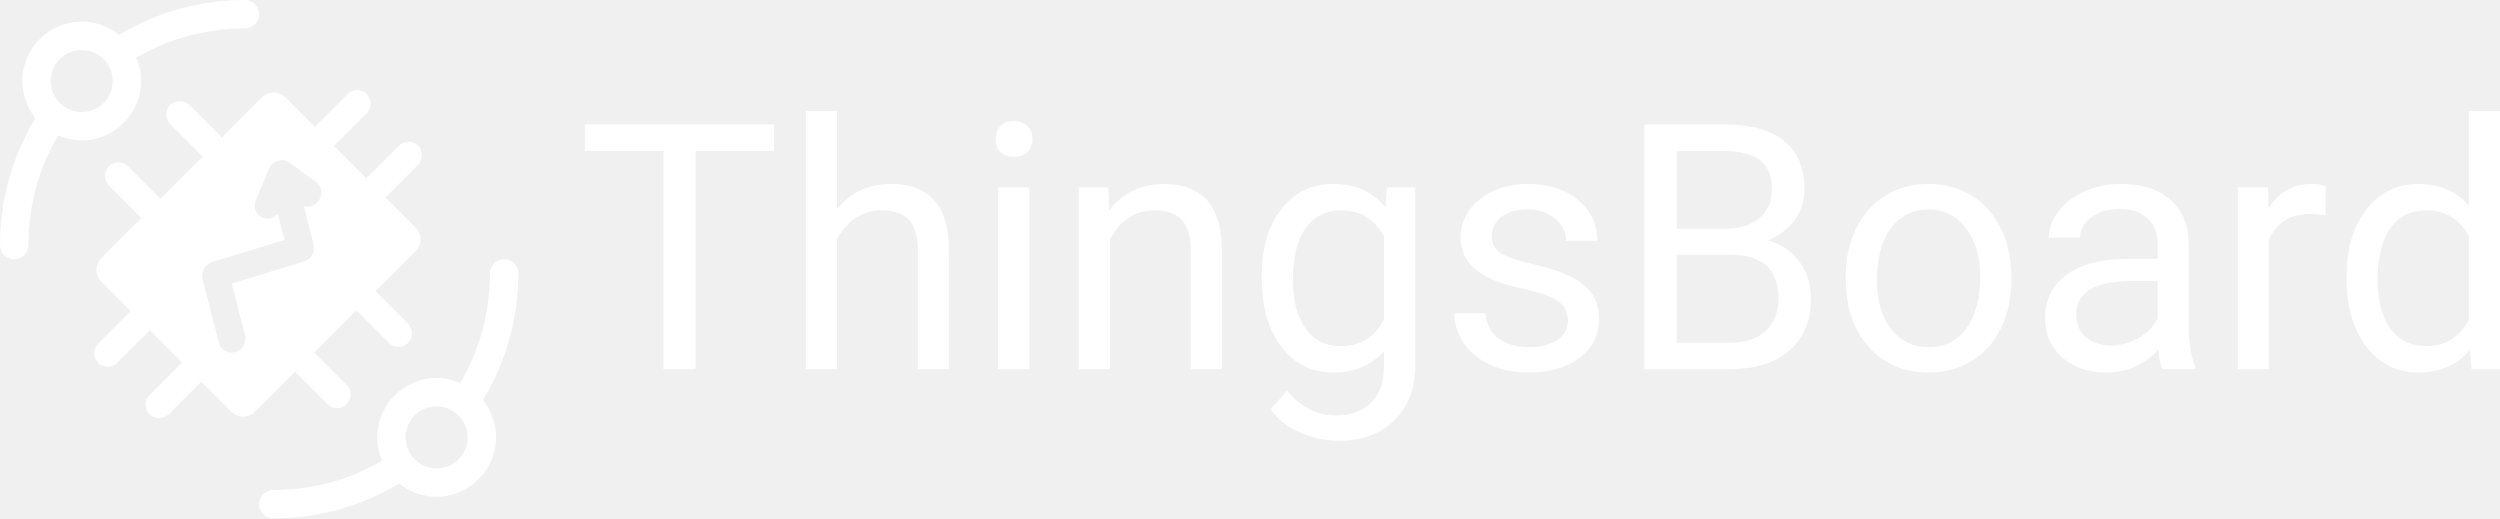
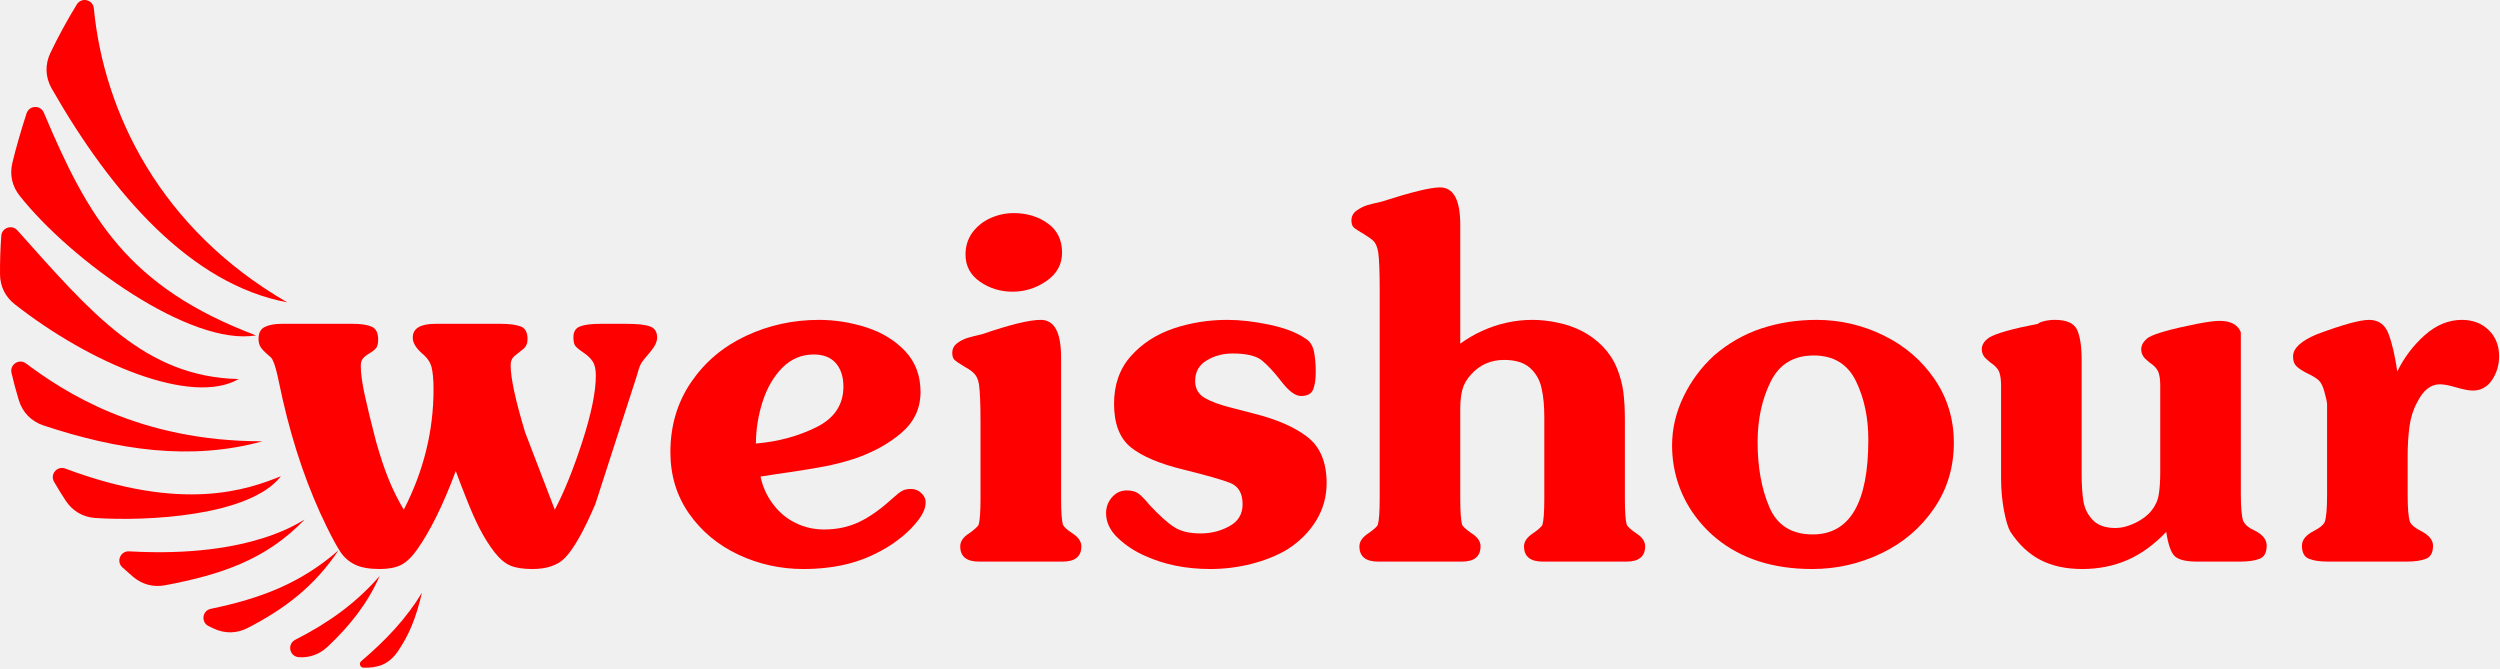
- <svg xmlns="http://www.w3.org/2000/svg" id="svg2" height="320" width="1543.4" version="1.1" viewBox="0 0 1543.427 320">
-   <g id="layer1" transform="translate(0 -732.36)">
-     <g stroke-width="28">
-       <g id="g5204-0" transform="matrix(-.66287 .69913 -.66371 -.70001 863.46 1410.6)">
-         <g id="g5175-6" transform="translate(2.5254 3.0305)" />
-         <g id="g5175-9-8" transform="translate(41.25 -30.543)" stroke-width="28" />
-       </g>
-       <g id="g5175-6-35" transform="matrix(.57657 .52719 -.57729 .52786 584.63 346.6)" />
-       <g id="g5204-0-5-0" transform="matrix(.66287 -.69913 .66371 .70001 -543.46 380.47)">
-         <g id="g5175-6-35-9" transform="translate(2.5254 3.0305)" />
-         <g id="g5175-9-8-2-6" transform="translate(41.25 -30.543)" stroke-width="28" />
-       </g>
-     </g>
-     <g id="text4279" transform="translate(0 732.36)" fill="#305680">
-       <g id="g9352" fill="#fff">
-         <g id="g4241" transform="translate(-.000061238 -732.36)">
-           <path id="path4278" style="color-rendering:auto;text-decoration-color:#000000;color:#000000;isolation:auto;mix-blend-mode:normal;shape-rendering:auto;solid-color:#000000;block-progression:tb;text-decoration-line:none;text-decoration-style:solid;image-rendering:auto;white-space:normal;text-indent:0;text-transform:none" d="m151.13 732.36c-28.363 0-54.915 7.915-77.613 21.537-6.472-5.262-14.605-8.191-23.067-8.194a8.766 8.766 0 0 0 -0.004 0c-20.154 0.001-36.679 16.528-36.678 36.682a8.766 8.766 0 0 0 0 0.011c0.01 8.415 2.927 16.483 8.103 22.927-13.83 22.83-21.87 49.58-21.87 78.17a8.766 8.766 0 1 0 17.531 0c0-24.702 6.719-47.748 18.378-67.574 4.566 1.985 9.473 3.15 14.519 3.157a8.766 8.766 0 0 0 0.012 0c20.155 0.001 36.683-16.527 36.682-36.682a8.766 8.766 0 0 0 0 -0.004c-0.002-4.999-1.139-9.863-3.083-14.397 19.717-11.484 42.585-18.095 67.085-18.095a8.766 8.766 0 1 0 0 -17.531zm-100.69 30.88c5.913 0.002 11.191 2.512 14.836 7.077a8.766 8.766 0 0 0 0.183 0.215c2.671 3.38 4.133 7.553 4.134 11.863-0.002 10.677-8.468 19.144-19.144 19.148-4.37-0.008-8.601-1.509-12-4.255a8.766 8.766 0 0 0 -0.012 -0.009c-4.514-3.633-7.136-9.098-7.144-14.893 0.003-10.677 8.47-19.144 19.148-19.146z" />
-           <path id="path4486-0-9-6-9-7-6-5" style="color-rendering:auto;text-decoration-color:#000000;color:#000000;isolation:auto;mix-blend-mode:normal;shape-rendering:auto;solid-color:#000000;block-progression:tb;text-decoration-line:none;text-decoration-style:solid;image-rendering:auto;white-space:normal;text-indent:0;text-transform:none" d="m66.992 835.19c-1.492 1.558-2.366 3.71-2.258 6.071 0.096 2.045 0.913 4.02 2.337 5.518 6.805 6.856 20.223 20.223 20.223 20.223l11.844-11.83s-12.973-12.961-20.176-20.171c-1.604-1.633-3.75-2.314-6.012-2.324-2.358-0.011-4.467 0.954-5.959 2.512zm32.147 19.983-36.639 36.639c-3.975 3.976-3.975 10.421 0 14.397l18.156 18.156 31.753 31.753 30.478 30.478c3.976 3.976 10.422 3.976 14.398 0l24.791-24.791 37.914-37.914 36.639-36.639c3.975-3.976 3.975-10.422-0.001-14.398l-18.63-18.63-31.75-31.76-30.01-30c-3.976-3.975-10.421-3.975-14.397 0l-24.79 24.79-37.91 37.91zm37.911-37.91s-12.973-12.961-20.176-20.171c-1.604-1.633-3.75-2.314-6.012-2.324-4.717-0.023-8.434 3.862-8.217 8.583 0.096 2.045 0.913 4.02 2.337 5.518 6.805 6.856 20.223 20.223 20.223 20.223l11.844-11.83zm69.193 5.213s12.961-12.973 20.171-20.176c1.633-1.604 2.314-3.75 2.324-6.012 0.022-4.717-3.862-8.434-8.583-8.217-2.045 0.096-4.02 0.913-5.518 2.337-6.856 6.805-20.223 20.223-20.223 20.223l11.83 11.844zm31.753 31.753s12.961-12.973 20.171-20.176c1.633-1.604 2.314-3.75 2.324-6.012 0.022-4.717-3.862-8.434-8.583-8.217-2.045 0.096-4.02 0.913-5.518 2.337-6.856 6.805-20.223 20.223-20.223 20.223l11.83 11.844zm-18.009 69.667s12.973 12.961 20.178 20.169c1.604 1.632 3.75 2.314 6.012 2.324 4.717 0.022 8.434-3.861 8.217-8.583l-0.002 0.002c-0.096-2.045-0.914-4.021-2.338-5.519-6.805-6.856-20.222-20.222-20.222-20.222l-11.844 11.83zm-37.914 37.914s12.973 12.961 20.178 20.169c1.604 1.632 3.75 2.314 6.012 2.324 4.717 0.023 8.434-3.861 8.217-8.583h-0.002c-0.096-2.045-0.913-4.021-2.337-5.518-6.805-6.856-20.223-20.223-20.223-20.223l-11.844 11.83zm-69.667-5.687s-12.961 12.973-20.169 20.178c-1.632 1.604-2.314 3.75-2.324 6.012-0.023 4.717 3.861 8.434 8.583 8.217h-0.002c2.045-0.096 4.02-0.913 5.518-2.337 6.856-6.805 20.223-20.223 20.223-20.223l-11.82-11.84zm-31.743-31.74s-12.961 12.973-20.169 20.178c-1.632 1.604-2.314 3.75-2.324 6.012-0.023 4.717 3.861 8.434 8.583 8.217h-0.002c2.045-0.096 4.02-0.913 5.518-2.337 6.856-6.805 20.223-20.223 20.223-20.223l-11.829-11.85zm87.237-90.554c1.679-1.706 3.967-2.66 6.297-2.626 1.663 0.024 3.253 0.55 4.562 1.51l16.499 12.1c3.201 2.297 4.144 6.659 2.231 10.312-1.914 3.653-6.123 5.524-9.951 4.423l6.124 23.948c1.113 4.352-1.564 8.968-5.983 10.317l-44.642 13.631 8.246 31.883c1.173 4.37-1.502 9.044-5.955 10.407s-8.976-1.111-10.068-5.505l-10.282-39.769c-1.127-4.356 1.549-8.985 5.976-10.338l44.661-13.637-4.122-16.118c-2.763 3.064-7.234 3.808-10.586 1.762-3.353-2.047-4.614-6.29-2.986-10.047l8.117-19.454c0.433-1.038 1.067-1.989 1.862-2.797z" fill-rule="evenodd" />
-           <path id="path4278-5" style="color-rendering:auto;text-decoration-color:#000000;color:#000000;isolation:auto;mix-blend-mode:normal;shape-rendering:auto;solid-color:#000000;block-progression:tb;text-decoration-line:none;text-decoration-style:solid;image-rendering:auto;white-space:normal;text-indent:0;text-transform:none" d="m168.87 1052.4c28.363 0 54.915-7.915 77.614-21.538 6.472 5.262 14.605 8.192 23.067 8.194a8.766 8.766 0 0 0 0.004 0c20.155-0.001 36.68-16.528 36.679-36.682a8.766 8.766 0 0 0 0 -0.011c-0.01-8.415-2.927-16.484-8.103-22.927 13.825-22.82 21.866-49.572 21.866-78.162a8.766 8.766 0 1 0 -17.531 0c0 24.703-6.719 47.749-18.378 67.575-4.566-1.985-9.473-3.15-14.519-3.157a8.766 8.766 0 0 0 -0.012 0c-20.155-0.001-36.683 16.527-36.682 36.682 0.002 4.999 1.139 9.863 3.083 14.397-19.717 11.484-42.586 18.095-67.086 18.095a8.766 8.766 0 1 0 0 17.531zm100.69-30.875c-5.913 0-11.191-2.512-14.836-7.077a8.766 8.766 0 0 0 -0.183 -0.215c-2.671-3.38-4.133-7.553-4.134-11.863 0.002-10.677 8.468-19.144 19.144-19.148 4.37 0.008 8.601 1.509 12 4.255a8.766 8.766 0 0 0 0.012 0.009c4.514 3.633 7.136 9.098 7.144 14.893-0.003 10.677-8.47 19.145-19.148 19.146z" />
-         </g>
-         <g id="g8299">
-           <path id="path4345" d="m477.92 93.229h-48.56v134.68h-19.818v-134.68h-48.456v-16.394h116.83v16.394z" />
-           <path id="path4347" d="m516.72 129.23q12.762-15.668 33.203-15.668 35.59 0 35.901 40.155v74.188h-19.196v-74.292q-0.104-12.14-5.603-17.95-5.396-5.811-16.913-5.811-9.338 0-16.394 4.981-7.056 4.981-10.999 13.074v79.999h-19.196v-159.38h19.196v60.699z" />
-           <path id="path4349" d="m635.43 227.91h-19.196v-112.27h19.196v112.27zm-20.76-142.05q0-4.669 2.801-7.886 2.905-3.217 8.508-3.217t8.508 3.217 2.905 7.886q0 4.669-2.905 7.782t-8.508 3.113-8.508-3.113q-2.801-3.113-2.801-7.782z" />
-           <path id="path4351" d="m684.19 115.64 0.623 14.111q12.866-16.187 33.618-16.187 35.59 0 35.901 40.155v74.188h-19.196v-74.292q-0.104-12.14-5.603-17.95-5.396-5.811-16.913-5.811-9.338 0-16.394 4.981-7.056 4.981-10.999 13.074v79.999h-19.196v-112.27h18.158z" />
-           <path id="path4353" d="m778.92 170.84q0-26.251 12.14-41.711 12.14-15.564 32.166-15.564 20.544 0 32.062 14.526l0.934-12.451h17.535v109.57q0 21.79-12.97 34.344-12.866 12.555-34.656 12.555-12.14 0-23.761-5.188t-17.743-14.215l9.961-11.517q12.347 15.253 30.194 15.253 14.008 0 21.79-7.886 7.886-7.886 7.886-22.205v-9.65q-11.517 13.281-31.439 13.281-19.714 0-31.958-15.875-12.14-15.875-12.14-43.268zm19.299 2.179q0 18.988 7.782 29.883 7.782 10.791 21.79 10.791 18.158 0 26.666-16.498v-51.257q-8.82-16.083-26.459-16.083-14.008 0-21.893 10.895-7.886 10.895-7.886 32.269z" />
-           <path id="path4355" d="m967.98 198.13q0-7.782-5.914-12.036-5.811-4.358-20.441-7.471-14.526-3.113-23.138-7.471-8.508-4.358-12.659-10.376-4.047-6.018-4.047-14.319 0-13.8 11.621-23.346 11.725-9.546 29.883-9.546 19.092 0 30.92 9.857 11.932 9.857 11.932 25.214h-19.299q0-7.886-6.744-13.593-6.641-5.707-16.809-5.707-10.48 0-16.394 4.565-5.914 4.565-5.914 11.932 0 6.952 5.499 10.48 5.499 3.528 19.818 6.744 14.423 3.217 23.346 7.678 8.923 4.462 13.177 10.791 4.358 6.226 4.358 15.253 0 15.045-12.036 24.176-12.036 9.027-31.232 9.027-13.489 0-23.865-4.773t-16.29-13.281q-5.811-8.612-5.811-18.573h19.196q0.519 9.65 7.678 15.356 7.263 5.603 19.092 5.603 10.895 0 17.432-4.358 6.641-4.462 6.641-11.829z" />
-           <path id="path4357" d="m1015.2 227.91v-151.07h49.39q24.591 0 36.938 10.168 12.451 10.168 12.451 30.09 0 10.583-6.018 18.781-6.018 8.093-16.394 12.555 12.244 3.424 19.299 13.074 7.159 9.546 7.159 22.827 0 20.337-13.178 31.958t-37.25 11.621h-52.399zm19.922-70.66v54.37h32.892q13.904 0 21.893-7.159 8.093-7.263 8.093-19.922 0-27.289-29.675-27.289h-33.203zm0-15.979h30.09q13.074 0 20.856-6.537 7.886-6.537 7.886-17.743 0-12.451-7.263-18.054-7.263-5.707-22.101-5.707h-29.468v48.041z" />
-           <path id="path4359" d="m1139.5 170.74q0-16.498 6.433-29.675 6.537-13.177 18.054-20.337 11.621-7.159 26.459-7.159 22.931 0 37.042 15.875 14.215 15.875 14.215 42.23v1.349q0 16.394-6.329 29.468-6.226 12.97-17.95 20.233-11.621 7.263-26.77 7.263-22.827 0-37.042-15.875-14.1-15.88-14.1-42.02v-1.349zm19.299 2.283q0 18.677 8.612 29.987 8.716 11.31 23.242 11.31 14.63 0 23.242-11.414 8.612-11.517 8.612-32.166 0-18.469-8.82-29.883-8.716-11.517-23.242-11.517-14.215 0-22.931 11.31-8.716 11.31-8.716 32.373z" />
-           <path id="path4361" d="m1335.1 227.91q-1.66-3.32-2.698-11.829-13.385 13.904-31.958 13.904-16.602 0-27.289-9.338-10.584-9.442-10.584-23.865 0-17.535 13.281-27.185 13.385-9.753 37.561-9.753h18.677v-8.82q0-10.065-6.018-15.979-6.018-6.018-17.743-6.018-10.272 0-17.224 5.188-6.952 5.188-6.952 12.555h-19.299q0-8.405 5.914-16.187 6.018-7.886 16.186-12.451 10.272-4.565 22.516-4.565 19.403 0 30.402 9.753 10.998 9.65 11.414 26.666v51.672q0 15.46 3.943 24.591v1.66h-20.129zm-31.854-14.63q9.027 0 17.12-4.669 8.093-4.669 11.725-12.14v-23.035h-15.045q-35.278 0-35.278 20.648 0 9.027 6.018 14.111 6.018 5.084 15.46 5.084z" />
-           <path id="path4363" d="m1435.8 132.87q-4.358-0.726-9.442-0.726-18.884 0-25.629 16.083v79.688h-19.196v-112.27h18.677l0.311 12.97q9.442-15.045 26.77-15.045 5.603 0 8.508 1.453v17.847z" />
-           <path id="path4365" d="m1448.7 170.84q0-25.836 12.244-41.504 12.244-15.771 32.062-15.771 19.714 0 31.232 13.489v-58.521h19.196v159.38h-17.639l-0.934-12.036q-11.517 14.111-32.062 14.111-19.507 0-31.854-15.979-12.244-15.979-12.244-41.711v-1.453zm19.196 2.179q0 19.092 7.886 29.883 7.886 10.791 21.79 10.791 18.262 0 26.666-16.394v-51.569q-8.612-15.875-26.459-15.875-14.111 0-21.997 10.895-7.886 10.895-7.886 32.269z" />
-         </g>
-       </g>
-     </g>
+ <svg xmlns="http://www.w3.org/2000/svg" width="100%" height="100%" viewBox="0 0 385 103" version="1.1" xml:space="preserve" style="fill-rule:evenodd;clip-rule:evenodd;stroke-linejoin:round;stroke-miterlimit:1.414;">
+   <g id="图层_x0020_1">
+     <path d="M40.41,67.959C21.291,67.963 9.79,60.288 3.997,55.967C3.511,55.605 2.882,55.586 2.374,55.918C1.867,56.25 1.632,56.835 1.769,57.425C2.098,58.836 2.472,60.232 2.891,61.609C3.472,63.517 4.821,64.899 6.714,65.526C18.081,69.291 29.371,71.013 40.41,67.959Z" style="fill:rgb(255,0,0);" />
+     <path d="M39.413,51.648C19.581,44.174 13.533,33.409 6.746,17.342C6.511,16.786 5.982,16.452 5.38,16.477C4.777,16.503 4.279,16.882 4.092,17.455C3.29,19.924 2.502,22.613 1.91,25.048C1.464,26.889 1.851,28.661 3.027,30.146C10.95,40.159 29.35,53.369 39.413,51.648Z" style="fill:rgb(255,0,0);" />
+     <path d="M36.757,58.374C22.29,58.046 14.024,48.166 2.67,35.47C2.282,35.037 1.707,34.886 1.157,35.073C0.606,35.26 0.242,35.731 0.2,36.311C0.055,38.289 -0.011,40.261 0.002,42.222C0.014,44.099 0.806,45.71 2.284,46.868C14.001,56.045 29.544,62.535 36.757,58.374Z" style="fill:rgb(255,0,0);" />
+     <path d="M43.267,73.335C38.229,75.361 28.304,79.006 10.048,72.157C9.477,71.943 8.863,72.102 8.468,72.567C8.074,73.031 8.017,73.663 8.321,74.191C8.892,75.181 9.492,76.154 10.122,77.108C11.179,78.711 12.773,79.64 14.689,79.77C22.543,80.301 38.494,79.515 43.267,73.335Z" style="fill:rgb(255,0,0);" />
+     <path d="M25.437,90.127C34.076,88.496 40.993,86.181 46.893,80.023C46.776,79.91 39.266,86.016 19.879,84.907C19.27,84.872 18.73,85.207 18.492,85.769C18.254,86.331 18.389,86.952 18.838,87.365C19.374,87.858 19.922,88.342 20.481,88.816C21.898,90.019 23.611,90.472 25.437,90.127Z" style="fill:rgb(255,0,0);" />
+     <path d="M38.171,96.696C43.923,93.723 48.462,90.238 52.128,84.748C46.319,89.822 40.175,92.162 32.46,93.758C31.856,93.883 31.419,94.356 31.341,94.968C31.264,95.579 31.569,96.147 32.123,96.418C32.378,96.543 32.634,96.667 32.892,96.789C34.626,97.609 36.467,97.577 38.171,96.696Z" style="fill:rgb(255,0,0);" />
+     <path d="M45.461,98.531C50.57,95.922 54.768,92.95 58.471,88.695C56.611,92.933 53.905,96.339 50.464,99.587C49.212,100.769 47.647,101.329 46,101.206C45.357,101.158 44.843,100.705 44.716,100.073C44.588,99.441 44.887,98.824 45.461,98.531Z" style="fill:rgb(255,0,0);" />
+     <path d="M64.986,91.268C62.593,95.234 59.481,98.532 55.624,101.822C55.442,101.978 55.378,102.216 55.457,102.442C55.537,102.668 55.737,102.814 55.976,102.82C58.116,102.88 59.881,102.377 61.319,100.234C62.975,97.767 64.009,95.383 64.986,91.268Z" style="fill:rgb(255,0,0);" />
+     <path d="M44.238,46.562C24.645,35.241 15.989,17.277 14.45,1.283C14.391,0.667 13.963,0.178 13.359,0.038C12.756,-0.101 12.157,0.149 11.833,0.677C10.337,3.11 8.983,5.598 7.771,8.127C6.899,9.946 6.97,11.904 7.972,13.655C17.262,29.898 29.391,43.787 44.238,46.562Z" style="fill:rgb(255,0,0);" />
+     <path d="M92.507,49.87L96.478,49.87C98.14,49.87 99.345,49.996 100.081,50.263C100.83,50.517 101.198,51.101 101.198,51.989C101.198,52.636 100.843,53.372 100.12,54.222C99.409,55.034 98.94,55.63 98.724,55.985C98.521,56.341 98.28,57.039 98.001,58.079L91.682,77.631C89.918,81.768 88.345,84.547 86.962,85.955C85.845,87.071 84.183,87.629 81.976,87.629C80.593,87.629 79.476,87.465 78.651,87.122C77.814,86.792 76.977,86.094 76.139,85.028C75.289,83.912 74.54,82.706 73.868,81.412C73.195,80.105 72.51,78.545 71.787,76.705C71.064,74.878 70.531,73.495 70.188,72.543C68.234,77.796 66.217,81.856 64.161,84.736C63.375,85.84 62.562,86.601 61.725,87.02C60.901,87.426 59.809,87.629 58.477,87.629C56.866,87.629 55.597,87.401 54.683,86.957C53.77,86.513 53.034,85.878 52.475,85.066C51.917,84.241 51.207,82.947 50.331,81.158C47.464,75.334 45.193,68.787 43.531,61.505L42.706,57.711C42.363,56.226 42.033,55.338 41.703,55.033C41.095,54.513 40.612,54.069 40.295,53.676C39.978,53.295 39.813,52.8 39.813,52.204C39.813,51.29 40.13,50.669 40.777,50.351C41.425,50.034 42.287,49.869 43.378,49.869L54.341,49.869C55.572,49.869 56.536,50.009 57.221,50.301C57.894,50.58 58.236,51.239 58.236,52.28C58.236,52.876 58.135,53.308 57.944,53.574C57.741,53.828 57.411,54.107 56.942,54.386C56.46,54.665 56.117,54.944 55.902,55.198C55.673,55.465 55.559,55.845 55.559,56.341C55.559,57.482 55.762,58.954 56.155,60.781C56.549,62.609 57.132,64.994 57.906,67.976C58.528,70.183 59.162,72.099 59.822,73.736C60.482,75.373 61.269,76.959 62.182,78.494C65.24,72.543 66.763,66.377 66.763,59.982C66.763,58.523 66.661,57.381 66.471,56.581C66.268,55.769 65.76,55.033 64.936,54.374C64.022,53.549 63.565,52.762 63.565,51.988C63.565,50.58 64.732,49.869 67.055,49.869L77.116,49.869C78.423,49.869 79.438,49.996 80.161,50.263C80.885,50.517 81.24,51.176 81.24,52.217C81.24,52.877 81.024,53.384 80.593,53.739C80.161,54.082 79.717,54.424 79.286,54.78C78.854,55.122 78.639,55.617 78.639,56.264C78.639,58.218 79.387,61.669 80.872,66.592L85.439,78.494C86.848,75.842 88.256,72.366 89.665,68.051C91.061,63.738 91.758,60.337 91.758,57.863C91.758,56.898 91.606,56.175 91.289,55.693C90.984,55.198 90.502,54.742 89.868,54.31C89.221,53.879 88.802,53.536 88.599,53.27C88.396,53.016 88.307,52.559 88.307,51.912C88.307,51.075 88.649,50.517 89.347,50.263C90.032,49.996 91.086,49.869 92.507,49.869L92.507,49.87Z" style="fill:rgb(255,0,0);fill-rule:nonzero;" />
+     <path id="_1" d="M117.121,73.393C117.438,74.929 118.073,76.337 119.012,77.593C119.951,78.862 121.105,79.839 122.476,80.512C123.833,81.197 125.318,81.539 126.929,81.539C128.883,81.539 130.659,81.158 132.258,80.41C133.857,79.649 135.506,78.507 137.194,76.971C137.435,76.768 137.739,76.515 138.082,76.21C138.424,75.893 138.767,75.665 139.084,75.512C139.401,75.373 139.82,75.297 140.315,75.297C140.886,75.297 141.393,75.5 141.85,75.906C142.307,76.312 142.548,76.794 142.548,77.339C142.548,78.177 142.193,79.065 141.495,79.991C140.81,80.917 139.972,81.78 139.008,82.58C138.043,83.366 137.155,83.988 136.369,84.432C134.427,85.574 132.435,86.386 130.392,86.881C128.35,87.376 126.129,87.629 123.718,87.629C120.204,87.629 116.867,86.893 113.72,85.422C110.574,83.937 108.036,81.831 106.12,79.103C104.204,76.363 103.24,73.203 103.24,69.638C103.24,65.565 104.306,61.987 106.425,58.865C108.544,55.757 111.348,53.384 114.862,51.735C118.364,50.085 122.133,49.261 126.142,49.261C128.604,49.261 131.04,49.654 133.45,50.428C135.861,51.214 137.853,52.432 139.414,54.095C140.974,55.757 141.761,57.85 141.761,60.375C141.761,62.913 140.759,65.019 138.754,66.719C136.749,68.419 134.275,69.752 131.357,70.716C129.936,71.173 128.502,71.528 127.018,71.82C125.546,72.099 123.795,72.391 121.739,72.695C119.697,72.987 118.162,73.228 117.121,73.393ZM116.411,68.305C119.824,68.013 122.92,67.176 125.711,65.793C128.49,64.423 129.885,62.329 129.885,59.538C129.885,58.015 129.492,56.823 128.718,55.922C127.931,55.034 126.802,54.59 125.318,54.59C123.44,54.59 121.828,55.275 120.471,56.632C119.126,58.003 118.111,59.754 117.426,61.898C116.753,64.042 116.411,66.174 116.411,68.305Z" style="fill:rgb(255,0,0);fill-rule:nonzero;" />
+     <path id="_2" d="M155.933,44.921C154.081,44.921 152.406,44.414 150.922,43.386C149.437,42.358 148.689,40.963 148.689,39.199C148.689,37.892 149.057,36.75 149.767,35.786C150.491,34.822 151.416,34.086 152.559,33.578C153.7,33.071 154.868,32.817 156.086,32.817C158.116,32.817 159.867,33.337 161.339,34.39C162.823,35.444 163.559,36.953 163.559,38.907C163.559,40.709 162.76,42.168 161.161,43.272C159.562,44.376 157.824,44.921 155.933,44.921ZM150.998,76.819L150.998,64.917C150.998,62.24 150.922,60.337 150.769,59.233C150.655,58.51 150.427,57.964 150.084,57.596C149.754,57.215 149.234,56.848 148.549,56.48C147.75,55.997 147.242,55.655 147.001,55.439C146.773,55.211 146.646,54.856 146.646,54.361C146.646,53.739 146.899,53.232 147.407,52.851C147.915,52.47 148.473,52.191 149.069,52.014C149.665,51.836 150.401,51.658 151.29,51.455C155.527,49.996 158.521,49.26 160.285,49.26C162.366,49.26 163.406,51.176 163.406,55.021L163.406,76.819C163.406,78.849 163.508,80.194 163.698,80.829C163.876,81.184 164.358,81.615 165.157,82.135C166.071,82.732 166.528,83.404 166.528,84.14C166.528,85.701 165.564,86.488 163.635,86.488L150.769,86.488C148.841,86.488 147.876,85.701 147.876,84.14C147.876,83.379 148.333,82.706 149.247,82.135C150.046,81.564 150.528,81.133 150.706,80.829C150.896,80.194 150.998,78.849 150.998,76.819Z" style="fill:rgb(255,0,0);fill-rule:nonzero;" />
+     <path id="_3" d="M189.607,62.786L193.185,63.712C196.7,64.6 199.44,65.806 201.382,67.328C203.323,68.851 204.3,71.211 204.3,74.409C204.3,76.489 203.767,78.405 202.689,80.169C201.61,81.933 200.126,83.417 198.235,84.622C196.624,85.574 194.784,86.31 192.716,86.843C190.648,87.363 188.542,87.629 186.41,87.629C182.667,87.629 179.317,86.957 176.361,85.612C174.8,84.94 173.405,84.026 172.174,82.872C170.956,81.717 170.334,80.435 170.334,79.04C170.334,78.101 170.639,77.276 171.248,76.578C171.857,75.88 172.618,75.525 173.532,75.525C174.306,75.525 174.914,75.703 175.359,76.033C175.803,76.375 176.361,76.946 177.033,77.771C178.594,79.433 179.863,80.575 180.865,81.197C181.855,81.831 183.2,82.148 184.888,82.148C186.499,82.148 187.983,81.78 189.328,81.032C190.686,80.296 191.359,79.167 191.359,77.656C191.359,75.969 190.724,74.878 189.443,74.37C188.161,73.863 185.738,73.178 182.147,72.289C178.569,71.414 175.904,70.285 174.166,68.902C172.428,67.506 171.565,65.273 171.565,62.177C171.565,59.233 172.428,56.785 174.154,54.843C175.879,52.902 178.061,51.494 180.7,50.593C183.34,49.705 186.106,49.26 189.011,49.26C191.016,49.26 193.186,49.514 195.52,50.009C197.855,50.504 199.695,51.214 201.027,52.128C201.7,52.521 202.131,53.169 202.334,54.057C202.524,54.958 202.626,56.023 202.626,57.267C202.626,58.421 202.486,59.335 202.22,59.995C201.941,60.655 201.319,60.984 200.355,60.984C199.492,60.984 198.49,60.248 197.361,58.789C196.231,57.317 195.229,56.239 194.341,55.515C193.465,54.792 191.955,54.437 189.824,54.437C188.327,54.437 186.995,54.792 185.814,55.515C184.634,56.226 184.051,57.279 184.051,58.662C184.051,59.855 184.558,60.73 185.561,61.301C186.563,61.872 187.92,62.367 189.608,62.786L189.607,62.786Z" style="fill:rgb(255,0,0);fill-rule:nonzero;" />
+     <path id="_4" d="M250.231,64.69L250.231,76.819C250.231,78.849 250.332,80.194 250.522,80.829C250.675,81.133 251.157,81.565 251.982,82.136C252.895,82.707 253.352,83.379 253.352,84.14C253.352,85.701 252.388,86.488 250.459,86.488L237.593,86.488C235.665,86.488 234.7,85.701 234.7,84.14C234.7,83.405 235.157,82.732 236.071,82.136C236.896,81.565 237.378,81.133 237.53,80.841C237.72,80.194 237.822,78.862 237.822,76.832L237.822,64.194C237.822,62.482 237.682,60.997 237.39,59.741C237.111,58.472 236.502,57.445 235.589,56.632C234.675,55.833 233.356,55.427 231.643,55.427C229.587,55.427 227.887,56.176 226.555,57.66C225.857,58.421 225.4,59.221 225.197,60.033C224.982,60.857 224.88,61.834 224.88,62.964L224.88,76.832C224.88,78.862 224.982,80.194 225.172,80.841C225.324,81.133 225.807,81.564 226.631,82.135C227.545,82.706 228.002,83.379 228.002,84.14C228.002,85.701 227.037,86.488 225.109,86.488L212.243,86.488C210.314,86.488 209.35,85.701 209.35,84.14C209.35,83.404 209.807,82.732 210.721,82.135C211.545,81.564 212.027,81.133 212.18,80.841C212.37,80.194 212.472,78.849 212.472,76.819L212.472,44.553C212.472,41.851 212.395,39.935 212.243,38.818C212.103,38.057 211.875,37.511 211.583,37.181C211.279,36.864 210.771,36.496 210.061,36.065C209.261,35.596 208.741,35.266 208.5,35.05C208.246,34.834 208.119,34.466 208.119,33.946C208.119,33.312 208.398,32.791 208.944,32.411C209.49,32.03 210.035,31.751 210.593,31.586C211.152,31.434 211.875,31.244 212.763,31.053C217.305,29.594 220.3,28.858 221.759,28.858C223.84,28.858 224.88,30.774 224.88,34.618L224.88,52.927C225.895,52.179 227.012,51.519 228.242,50.961C229.473,50.402 230.729,49.971 232.036,49.692C233.33,49.4 234.662,49.26 235.995,49.26C237.238,49.26 238.532,49.4 239.902,49.692C241.26,49.971 242.516,50.415 243.671,51.011C244.825,51.608 245.866,52.381 246.817,53.346C247.756,54.323 248.48,55.414 248.987,56.645C249.495,57.875 249.824,59.106 249.989,60.337C250.154,61.58 250.231,63.027 250.231,64.689L250.231,64.69Z" style="fill:rgb(255,0,0);fill-rule:nonzero;" />
+     <path id="_5" d="M279.083,87.629C273.081,87.629 268.158,86.056 264.314,82.909C262.893,81.742 261.674,80.398 260.622,78.862C259.581,77.327 258.807,75.69 258.287,73.977C257.767,72.251 257.5,70.463 257.5,68.597C257.5,66.022 258.084,63.522 259.264,61.073C260.444,58.637 262.017,56.531 263.971,54.742C266.154,52.851 268.59,51.469 271.254,50.58C273.918,49.705 276.748,49.261 279.755,49.261C283.371,49.261 286.822,50.06 290.083,51.659C293.344,53.258 295.958,55.503 297.937,58.409C299.904,61.302 300.893,64.563 300.893,68.179C300.893,71.972 299.866,75.36 297.823,78.329C295.78,81.311 293.078,83.607 289.715,85.219C286.353,86.83 282.813,87.629 279.083,87.629ZM279.159,82.301C284.868,82.301 287.723,77.441 287.723,67.722C287.723,64.283 287.076,61.264 285.795,58.65C284.513,56.049 282.344,54.742 279.311,54.742C276.215,54.742 274.008,56.087 272.675,58.789C271.343,61.479 270.671,64.588 270.671,68.09C270.671,71.922 271.267,75.259 272.472,78.075C273.665,80.892 275.898,82.301 279.159,82.301Z" style="fill:rgb(255,0,0);fill-rule:nonzero;" />
+     <path id="_6" d="M308.164,73.609L308.164,60.972L308.164,59.373C308.164,58.485 308.062,57.774 307.872,57.267C307.668,56.759 307.212,56.277 306.489,55.807C306.197,55.554 305.956,55.351 305.791,55.186C305.613,55.033 305.474,54.83 305.359,54.577C305.245,54.323 305.194,54.069 305.194,53.79C305.194,53.105 305.575,52.496 306.337,51.976C307.428,51.328 309.953,50.618 313.886,49.857C313.937,49.73 314.229,49.603 314.762,49.463C315.295,49.324 315.853,49.26 316.449,49.26C318.251,49.26 319.393,49.768 319.862,50.77C320.331,51.773 320.573,53.333 320.573,55.465L320.573,72.911C320.573,74.662 320.661,76.108 320.852,77.225C321.042,78.341 321.524,79.293 322.311,80.105C323.085,80.905 324.239,81.311 325.749,81.311C326.739,81.311 327.78,81.044 328.845,80.524C329.911,80.004 330.736,79.382 331.332,78.634C331.929,77.885 332.309,77.06 332.449,76.147C332.601,75.22 332.678,74.078 332.678,72.683L332.678,60.972L332.678,59.373C332.678,58.485 332.576,57.787 332.385,57.279C332.182,56.772 331.726,56.277 331.003,55.807C330.711,55.554 330.482,55.351 330.318,55.198C330.153,55.033 330.013,54.83 329.912,54.577C329.797,54.336 329.747,54.069 329.747,53.803C329.747,53.13 330.115,52.521 330.851,51.976C331.891,51.354 334.403,50.656 338.4,49.857C339.935,49.565 341.077,49.413 341.813,49.413C343.526,49.413 344.617,49.996 345.087,51.163L345.087,76.032C345.087,78.164 345.214,79.56 345.455,80.232C345.784,80.854 346.355,81.336 347.167,81.679C348.436,82.3 349.07,83.087 349.07,84.026C349.07,85.092 348.703,85.777 347.967,86.056C347.243,86.348 346.229,86.488 344.934,86.488L338.4,86.488C336.611,86.488 335.443,86.195 334.872,85.612C334.301,85.028 333.883,83.798 333.603,81.907C331.751,83.861 329.759,85.307 327.64,86.234C325.521,87.16 323.187,87.629 320.661,87.629C318.162,87.629 316.018,87.16 314.229,86.234C312.44,85.307 310.904,83.861 309.61,81.907C309.242,81.285 308.912,80.181 308.608,78.608C308.316,77.035 308.164,75.373 308.164,73.609Z" style="fill:rgb(255,0,0);fill-rule:nonzero;" />
+     <path id="_7" d="M370.779,70.209L370.779,76.236C370.779,78.367 370.906,79.75 371.147,80.398C371.375,80.867 371.933,81.324 372.822,81.768C374.065,82.415 374.687,83.164 374.687,84.039C374.687,85.105 374.319,85.777 373.583,86.056C372.859,86.348 371.844,86.488 370.551,86.488L358.586,86.488C357.304,86.488 356.302,86.348 355.578,86.056C354.868,85.777 354.5,85.105 354.5,84.039C354.5,83.138 355.109,82.39 356.327,81.768C357.241,81.298 357.799,80.842 358.002,80.398C358.243,79.75 358.37,78.367 358.37,76.236L358.37,62.291C358.37,61.923 358.218,61.226 357.926,60.211C357.723,59.475 357.443,58.929 357.088,58.574C356.733,58.231 356.086,57.85 355.172,57.419C354.424,57.026 353.903,56.67 353.599,56.341C353.282,56.024 353.13,55.541 353.13,54.894C353.13,53.625 354.373,52.484 356.847,51.456C360.781,49.996 363.445,49.261 364.828,49.261C366.3,49.261 367.302,49.984 367.848,51.443C368.393,52.89 368.838,54.818 369.18,57.204C370.246,55.034 371.654,53.181 373.418,51.608C375.182,50.047 377.085,49.261 379.14,49.261C380.802,49.261 382.173,49.781 383.251,50.821C384.33,51.874 384.863,53.219 384.863,54.894C384.863,56.226 384.495,57.445 383.771,58.523C383.035,59.601 382.059,60.147 380.815,60.147C380.219,60.147 379.368,59.982 378.265,59.665C377.161,59.335 376.323,59.182 375.727,59.182C374.306,59.182 373.152,60.122 372.225,61.999C371.654,63.014 371.274,64.22 371.071,65.602C370.88,66.998 370.779,68.533 370.779,70.208L370.779,70.209Z" style="fill:rgb(255,0,0);fill-rule:nonzero;" />
  </g>
</svg>
